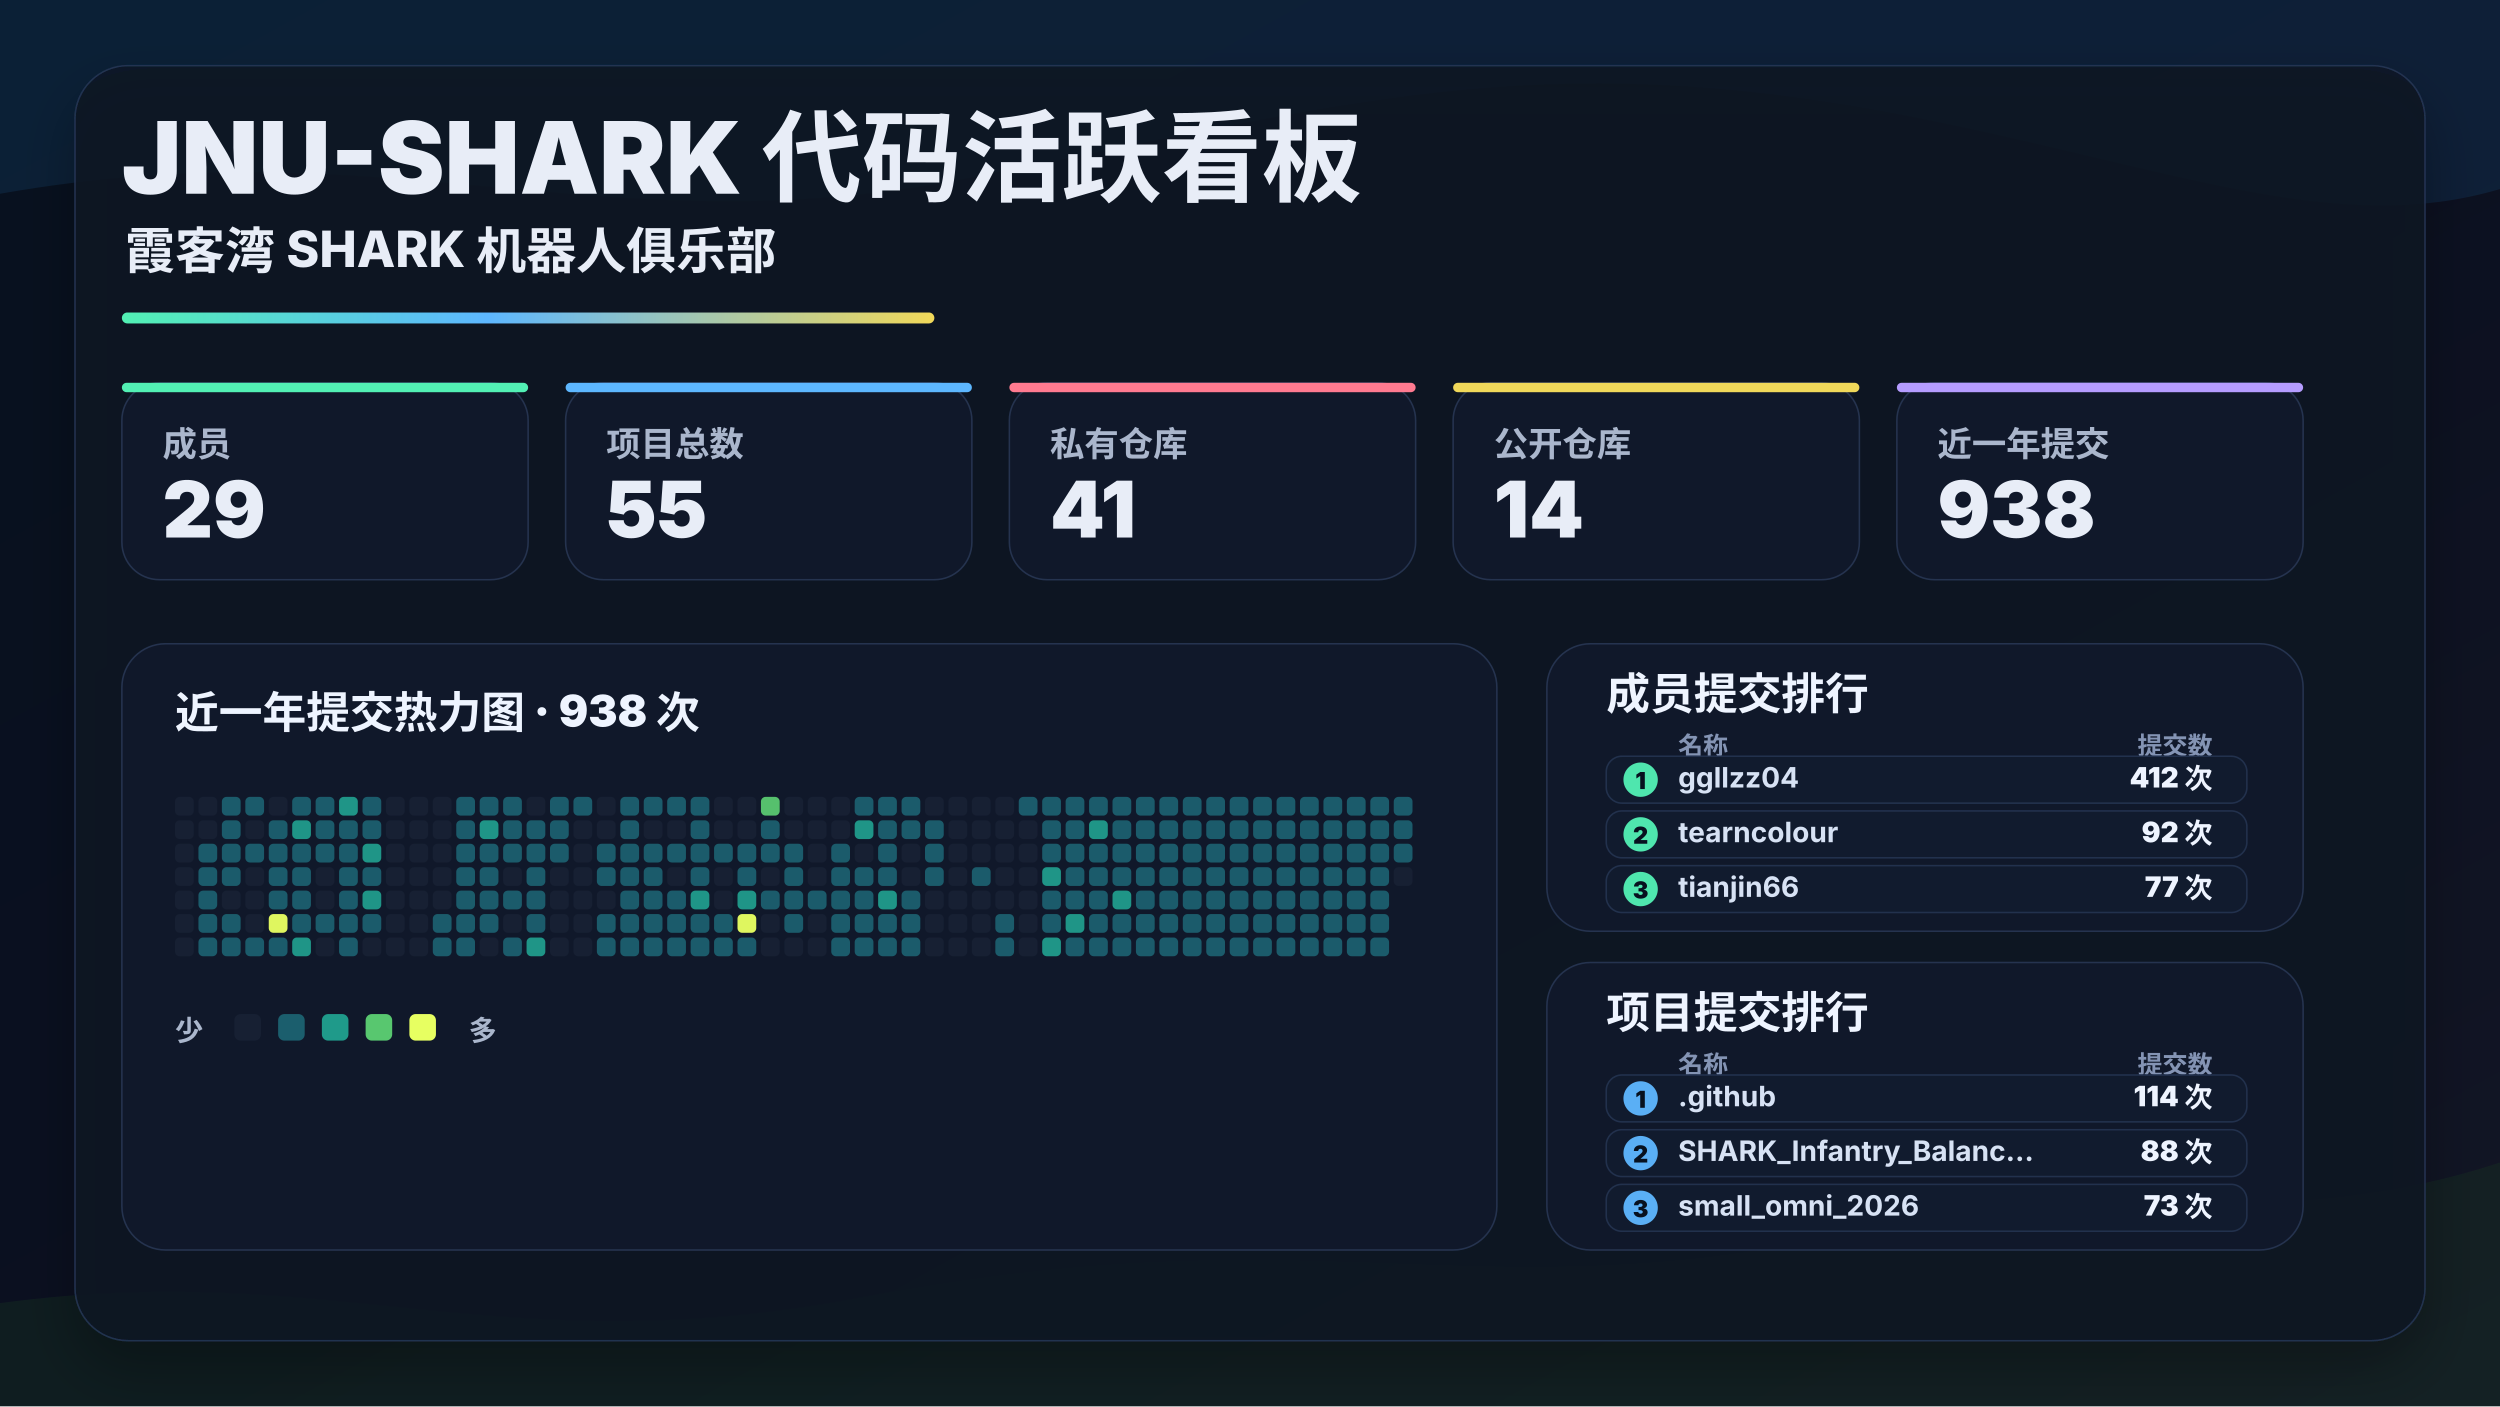
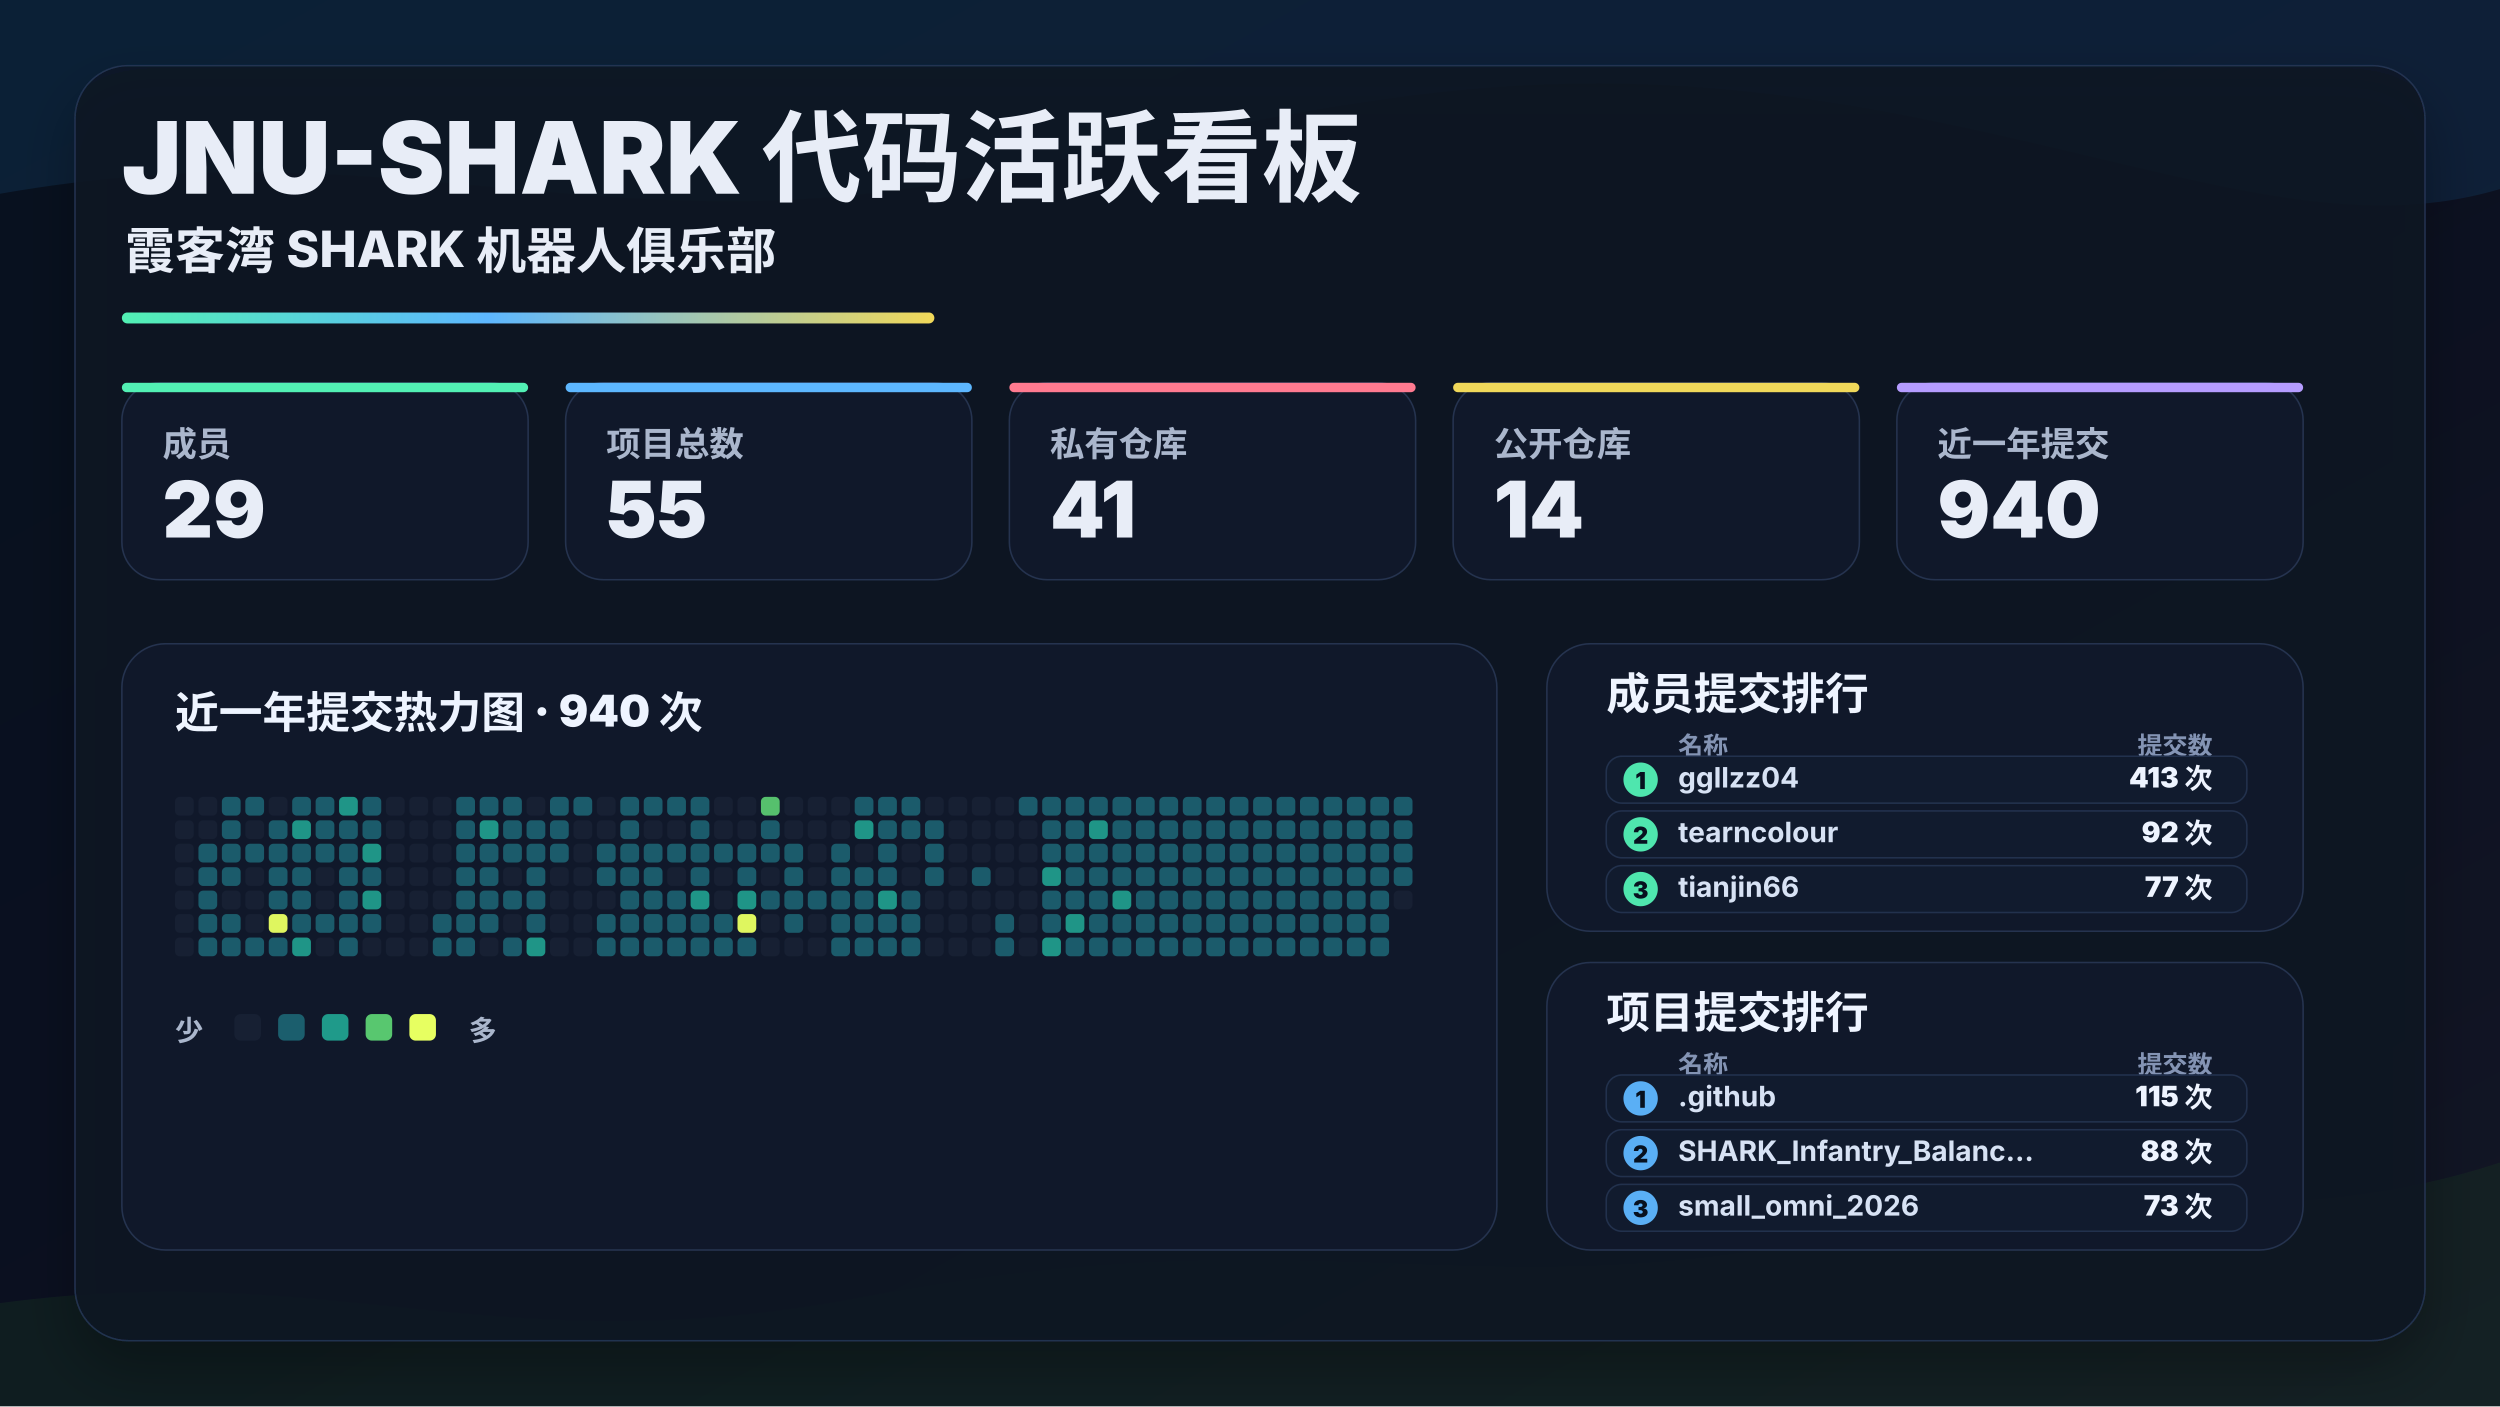
<svg xmlns="http://www.w3.org/2000/svg" width="1600" height="900" viewBox="0 0 1600 900" role="img" aria-labelledby="title desc">
  <defs>
    <linearGradient id="bg" x1="0" y1="0" x2="1" y2="1">
      <stop offset="0" stop-color="#07111f" />
      <stop offset="0.52" stop-color="#0b1020" />
      <stop offset="1" stop-color="#131625" />
    </linearGradient>
    <linearGradient id="hero" x1="0" y1="0" x2="1" y2="0">
      <stop offset="0" stop-color="#52f0b4" />
      <stop offset="0.45" stop-color="#5db7ff" />
      <stop offset="1" stop-color="#f0d85a" />
    </linearGradient>
    <filter id="softShadow" x="-10%" y="-10%" width="120%" height="120%">
      <feDropShadow dx="0" dy="18" stdDeviation="18" flood-color="#000000" flood-opacity="0.32" />
    </filter>
  </defs>
  <style>
    text { font-family: Inter, ui-sans-serif, system-ui, -apple-system, BlinkMacSystemFont, "Segoe UI", "PingFang SC", "Microsoft YaHei", sans-serif; fill: #e8edf7; }
    .title { font-size: 64px; font-weight: 900; letter-spacing: 0; }
    .subtitle { font-size: 32px; font-weight: 780; fill: #e8edf7; }
    .label { font-size: 22px; fill: #aab6cc; font-weight: 760; }
    .stat { font-size: 50px; font-weight: 900; }
    .section-title { font-size: 28px; font-weight: 860; fill: #eef4ff; }
    .table-head { font-size: 16px; fill: #8494b4; font-weight: 720; }
    .row-name { font-size: 18px; fill: #d7e2f4; font-weight: 720; }
    .row-value { font-size: 18px; fill: #eef4ff; font-weight: 860; }
    .rank { font-size: 15px; fill: #07111f; font-weight: 900; }
    .tiny { font-size: 18px; fill: #aab6cc; font-weight: 620; }
  </style>
  <rect width="1600" height="900" fill="url(#bg)" />
  <path d="M0 124 C250 80 385 160 620 114 C860 67 982 28 1220 74 C1392 108 1495 152 1600 121 L1600 0 L0 0 Z" fill="#12385c" opacity="0.38" />
  <path d="M0 834 C216 805 318 875 553 830 C835 776 935 837 1160 794 C1350 758 1464 789 1600 744 L1600 900 L0 900 Z" fill="#173622" opacity="0.36" />
  <g filter="url(#softShadow)">
    <rect x="48" y="42" width="1504" height="816" rx="34" fill="#0b1324" opacity="0.88" stroke="#263654" />
  </g>
  <text x="78" y="124" class="title">JNU-SHARK 代码活跃看板</text>
  <text x="80" y="172" class="subtitle">霞客湾 SHARK 机器人俱乐部</text>
  <rect x="78" y="200" width="520" height="7" rx="3.5" fill="url(#hero)" />
  <g>
    <rect x="78" y="245" width="260" height="126" rx="24" fill="#10182a" stroke="#25334f" />
    <rect x="78" y="245" width="260" height="6" rx="3" fill="#52f0b4" />
    <text x="104" y="292" class="label">成员</text>
    <text x="104" y="344" class="stat">29</text>
  </g>
  <g>
    <rect x="362" y="245" width="260" height="126" rx="24" fill="#10182a" stroke="#25334f" />
    <rect x="362" y="245" width="260" height="6" rx="3" fill="#5db7ff" />
    <text x="388" y="292" class="label">项目总数</text>
    <text x="388" y="344" class="stat">55</text>
  </g>
  <g>
    <rect x="646" y="245" width="260" height="126" rx="24" fill="#10182a" stroke="#25334f" />
    <rect x="646" y="245" width="260" height="6" rx="3" fill="#ff7a90" />
    <text x="672" y="292" class="label">私有仓库</text>
    <text x="672" y="344" class="stat">41</text>
  </g>
  <g>
    <rect x="930" y="245" width="260" height="126" rx="24" fill="#10182a" stroke="#25334f" />
    <rect x="930" y="245" width="260" height="6" rx="3" fill="#f0d85a" />
    <text x="956" y="292" class="label">公开仓库</text>
    <text x="956" y="344" class="stat">14</text>
  </g>
  <g>
    <rect x="1214" y="245" width="260" height="126" rx="24" fill="#10182a" stroke="#25334f" />
    <rect x="1214" y="245" width="260" height="6" rx="3" fill="#b59cff" />
    <text x="1240" y="292" class="label">近一年提交</text>
-     <text x="1240" y="344" class="stat">938</text>
+     <text x="1240" y="344" class="stat">940</text>
  </g>
  <rect x="78" y="412" width="880" height="388" rx="28" fill="#10182a" stroke="#25334f" />
-   <text x="112" y="466" class="section-title">近一年提交热力图 · 938 次</text>
+   <text x="112" y="466" class="section-title">近一年提交热力图 · 940 次</text>
  <rect x="112" y="510" width="12" height="12" rx="3" fill="#172033" opacity="0.96" />
  <rect x="112" y="525" width="12" height="12" rx="3" fill="#172033" opacity="0.96" />
  <rect x="112" y="540" width="12" height="12" rx="3" fill="#172033" opacity="0.96" />
  <rect x="112" y="555" width="12" height="12" rx="3" fill="#172033" opacity="0.96" />
  <rect x="112" y="570" width="12" height="12" rx="3" fill="#172033" opacity="0.96" />
  <rect x="112" y="585" width="12" height="12" rx="3" fill="#172033" opacity="0.96" />
  <rect x="112" y="600" width="12" height="12" rx="3" fill="#172033" opacity="0.96" />
  <rect x="127" y="510" width="12" height="12" rx="3" fill="#172033" opacity="0.96" />
  <rect x="127" y="525" width="12" height="12" rx="3" fill="#172033" opacity="0.96" />
  <rect x="127" y="540" width="12" height="12" rx="3" fill="#1b5e6d" opacity="0.96" />
  <rect x="127" y="555" width="12" height="12" rx="3" fill="#1b5e6d" opacity="0.96" />
  <rect x="127" y="570" width="12" height="12" rx="3" fill="#1b5e6d" opacity="0.96" />
  <rect x="127" y="585" width="12" height="12" rx="3" fill="#1b5e6d" opacity="0.96" />
  <rect x="127" y="600" width="12" height="12" rx="3" fill="#1b5e6d" opacity="0.96" />
  <rect x="142" y="510" width="12" height="12" rx="3" fill="#1b5e6d" opacity="0.96" />
  <rect x="142" y="525" width="12" height="12" rx="3" fill="#1b5e6d" opacity="0.96" />
  <rect x="142" y="540" width="12" height="12" rx="3" fill="#1b5e6d" opacity="0.96" />
  <rect x="142" y="555" width="12" height="12" rx="3" fill="#1b5e6d" opacity="0.96" />
  <rect x="142" y="570" width="12" height="12" rx="3" fill="#172033" opacity="0.96" />
  <rect x="142" y="585" width="12" height="12" rx="3" fill="#1b5e6d" opacity="0.96" />
  <rect x="142" y="600" width="12" height="12" rx="3" fill="#1b5e6d" opacity="0.96" />
  <rect x="157" y="510" width="12" height="12" rx="3" fill="#1b5e6d" opacity="0.96" />
  <rect x="157" y="525" width="12" height="12" rx="3" fill="#172033" opacity="0.96" />
  <rect x="157" y="540" width="12" height="12" rx="3" fill="#1b5e6d" opacity="0.96" />
  <rect x="157" y="555" width="12" height="12" rx="3" fill="#172033" opacity="0.96" />
  <rect x="157" y="570" width="12" height="12" rx="3" fill="#172033" opacity="0.96" />
  <rect x="157" y="585" width="12" height="12" rx="3" fill="#172033" opacity="0.96" />
  <rect x="157" y="600" width="12" height="12" rx="3" fill="#1b5e6d" opacity="0.96" />
  <rect x="172" y="510" width="12" height="12" rx="3" fill="#172033" opacity="0.96" />
  <rect x="172" y="525" width="12" height="12" rx="3" fill="#1b5e6d" opacity="0.96" />
  <rect x="172" y="540" width="12" height="12" rx="3" fill="#1b5e6d" opacity="0.96" />
  <rect x="172" y="555" width="12" height="12" rx="3" fill="#1b5e6d" opacity="0.96" />
  <rect x="172" y="570" width="12" height="12" rx="3" fill="#1b5e6d" opacity="0.96" />
  <rect x="172" y="585" width="12" height="12" rx="3" fill="#e7ff61" opacity="0.96" />
  <rect x="172" y="600" width="12" height="12" rx="3" fill="#1b5e6d" opacity="0.96" />
  <rect x="187" y="510" width="12" height="12" rx="3" fill="#1b5e6d" opacity="0.96" />
  <rect x="187" y="525" width="12" height="12" rx="3" fill="#1f9a8a" opacity="0.96" />
  <rect x="187" y="540" width="12" height="12" rx="3" fill="#1b5e6d" opacity="0.96" />
  <rect x="187" y="555" width="12" height="12" rx="3" fill="#1b5e6d" opacity="0.96" />
  <rect x="187" y="570" width="12" height="12" rx="3" fill="#1b5e6d" opacity="0.96" />
  <rect x="187" y="585" width="12" height="12" rx="3" fill="#1b5e6d" opacity="0.96" />
  <rect x="187" y="600" width="12" height="12" rx="3" fill="#1f9a8a" opacity="0.96" />
  <rect x="202" y="510" width="12" height="12" rx="3" fill="#1b5e6d" opacity="0.96" />
  <rect x="202" y="525" width="12" height="12" rx="3" fill="#1b5e6d" opacity="0.96" />
  <rect x="202" y="540" width="12" height="12" rx="3" fill="#1b5e6d" opacity="0.96" />
  <rect x="202" y="555" width="12" height="12" rx="3" fill="#172033" opacity="0.96" />
  <rect x="202" y="570" width="12" height="12" rx="3" fill="#172033" opacity="0.96" />
  <rect x="202" y="585" width="12" height="12" rx="3" fill="#1b5e6d" opacity="0.96" />
  <rect x="202" y="600" width="12" height="12" rx="3" fill="#172033" opacity="0.96" />
  <rect x="217" y="510" width="12" height="12" rx="3" fill="#1f9a8a" opacity="0.96" />
  <rect x="217" y="525" width="12" height="12" rx="3" fill="#1b5e6d" opacity="0.96" />
  <rect x="217" y="540" width="12" height="12" rx="3" fill="#1b5e6d" opacity="0.96" />
  <rect x="217" y="555" width="12" height="12" rx="3" fill="#1b5e6d" opacity="0.96" />
  <rect x="217" y="570" width="12" height="12" rx="3" fill="#1b5e6d" opacity="0.96" />
  <rect x="217" y="585" width="12" height="12" rx="3" fill="#1b5e6d" opacity="0.96" />
  <rect x="217" y="600" width="12" height="12" rx="3" fill="#1b5e6d" opacity="0.96" />
  <rect x="232" y="510" width="12" height="12" rx="3" fill="#1b5e6d" opacity="0.96" />
  <rect x="232" y="525" width="12" height="12" rx="3" fill="#1b5e6d" opacity="0.96" />
  <rect x="232" y="540" width="12" height="12" rx="3" fill="#1f9a8a" opacity="0.96" />
  <rect x="232" y="555" width="12" height="12" rx="3" fill="#1b5e6d" opacity="0.96" />
  <rect x="232" y="570" width="12" height="12" rx="3" fill="#1f9a8a" opacity="0.96" />
  <rect x="232" y="585" width="12" height="12" rx="3" fill="#1b5e6d" opacity="0.96" />
  <rect x="232" y="600" width="12" height="12" rx="3" fill="#172033" opacity="0.96" />
  <rect x="247" y="510" width="12" height="12" rx="3" fill="#172033" opacity="0.96" />
  <rect x="247" y="525" width="12" height="12" rx="3" fill="#172033" opacity="0.96" />
  <rect x="247" y="540" width="12" height="12" rx="3" fill="#172033" opacity="0.96" />
  <rect x="247" y="555" width="12" height="12" rx="3" fill="#172033" opacity="0.96" />
  <rect x="247" y="570" width="12" height="12" rx="3" fill="#172033" opacity="0.96" />
  <rect x="247" y="585" width="12" height="12" rx="3" fill="#172033" opacity="0.96" />
  <rect x="247" y="600" width="12" height="12" rx="3" fill="#172033" opacity="0.96" />
  <rect x="262" y="510" width="12" height="12" rx="3" fill="#172033" opacity="0.96" />
  <rect x="262" y="525" width="12" height="12" rx="3" fill="#172033" opacity="0.96" />
  <rect x="262" y="540" width="12" height="12" rx="3" fill="#172033" opacity="0.96" />
  <rect x="262" y="555" width="12" height="12" rx="3" fill="#172033" opacity="0.96" />
  <rect x="262" y="570" width="12" height="12" rx="3" fill="#172033" opacity="0.96" />
  <rect x="262" y="585" width="12" height="12" rx="3" fill="#172033" opacity="0.96" />
  <rect x="262" y="600" width="12" height="12" rx="3" fill="#172033" opacity="0.96" />
  <rect x="277" y="510" width="12" height="12" rx="3" fill="#172033" opacity="0.96" />
  <rect x="277" y="525" width="12" height="12" rx="3" fill="#172033" opacity="0.96" />
  <rect x="277" y="540" width="12" height="12" rx="3" fill="#172033" opacity="0.96" />
  <rect x="277" y="555" width="12" height="12" rx="3" fill="#172033" opacity="0.96" />
  <rect x="277" y="570" width="12" height="12" rx="3" fill="#172033" opacity="0.96" />
  <rect x="277" y="585" width="12" height="12" rx="3" fill="#1b5e6d" opacity="0.96" />
  <rect x="277" y="600" width="12" height="12" rx="3" fill="#1b5e6d" opacity="0.96" />
  <rect x="292" y="510" width="12" height="12" rx="3" fill="#1b5e6d" opacity="0.96" />
  <rect x="292" y="525" width="12" height="12" rx="3" fill="#1b5e6d" opacity="0.96" />
  <rect x="292" y="540" width="12" height="12" rx="3" fill="#1b5e6d" opacity="0.96" />
  <rect x="292" y="555" width="12" height="12" rx="3" fill="#1b5e6d" opacity="0.96" />
  <rect x="292" y="570" width="12" height="12" rx="3" fill="#1b5e6d" opacity="0.96" />
  <rect x="292" y="585" width="12" height="12" rx="3" fill="#1b5e6d" opacity="0.96" />
  <rect x="292" y="600" width="12" height="12" rx="3" fill="#1b5e6d" opacity="0.96" />
  <rect x="307" y="510" width="12" height="12" rx="3" fill="#1b5e6d" opacity="0.96" />
  <rect x="307" y="525" width="12" height="12" rx="3" fill="#1f9a8a" opacity="0.96" />
  <rect x="307" y="540" width="12" height="12" rx="3" fill="#1b5e6d" opacity="0.96" />
  <rect x="307" y="555" width="12" height="12" rx="3" fill="#1b5e6d" opacity="0.96" />
  <rect x="307" y="570" width="12" height="12" rx="3" fill="#1b5e6d" opacity="0.96" />
  <rect x="307" y="585" width="12" height="12" rx="3" fill="#1b5e6d" opacity="0.96" />
  <rect x="307" y="600" width="12" height="12" rx="3" fill="#172033" opacity="0.96" />
  <rect x="322" y="510" width="12" height="12" rx="3" fill="#1b5e6d" opacity="0.96" />
  <rect x="322" y="525" width="12" height="12" rx="3" fill="#1b5e6d" opacity="0.96" />
  <rect x="322" y="540" width="12" height="12" rx="3" fill="#1b5e6d" opacity="0.96" />
  <rect x="322" y="555" width="12" height="12" rx="3" fill="#172033" opacity="0.96" />
  <rect x="322" y="570" width="12" height="12" rx="3" fill="#1b5e6d" opacity="0.96" />
  <rect x="322" y="585" width="12" height="12" rx="3" fill="#172033" opacity="0.96" />
  <rect x="322" y="600" width="12" height="12" rx="3" fill="#1b5e6d" opacity="0.96" />
  <rect x="337" y="510" width="12" height="12" rx="3" fill="#172033" opacity="0.96" />
  <rect x="337" y="525" width="12" height="12" rx="3" fill="#1b5e6d" opacity="0.96" />
  <rect x="337" y="540" width="12" height="12" rx="3" fill="#1b5e6d" opacity="0.96" />
  <rect x="337" y="555" width="12" height="12" rx="3" fill="#1b5e6d" opacity="0.96" />
  <rect x="337" y="570" width="12" height="12" rx="3" fill="#1b5e6d" opacity="0.96" />
  <rect x="337" y="585" width="12" height="12" rx="3" fill="#1b5e6d" opacity="0.96" />
  <rect x="337" y="600" width="12" height="12" rx="3" fill="#1f9a8a" opacity="0.96" />
  <rect x="352" y="510" width="12" height="12" rx="3" fill="#1b5e6d" opacity="0.96" />
  <rect x="352" y="525" width="12" height="12" rx="3" fill="#1b5e6d" opacity="0.96" />
  <rect x="352" y="540" width="12" height="12" rx="3" fill="#1b5e6d" opacity="0.96" />
  <rect x="352" y="555" width="12" height="12" rx="3" fill="#172033" opacity="0.96" />
  <rect x="352" y="570" width="12" height="12" rx="3" fill="#172033" opacity="0.96" />
  <rect x="352" y="585" width="12" height="12" rx="3" fill="#172033" opacity="0.96" />
  <rect x="352" y="600" width="12" height="12" rx="3" fill="#172033" opacity="0.96" />
  <rect x="367" y="510" width="12" height="12" rx="3" fill="#1b5e6d" opacity="0.96" />
  <rect x="367" y="525" width="12" height="12" rx="3" fill="#172033" opacity="0.96" />
  <rect x="367" y="540" width="12" height="12" rx="3" fill="#172033" opacity="0.96" />
  <rect x="367" y="555" width="12" height="12" rx="3" fill="#172033" opacity="0.96" />
  <rect x="367" y="570" width="12" height="12" rx="3" fill="#172033" opacity="0.96" />
  <rect x="367" y="585" width="12" height="12" rx="3" fill="#172033" opacity="0.96" />
  <rect x="367" y="600" width="12" height="12" rx="3" fill="#172033" opacity="0.96" />
  <rect x="382" y="510" width="12" height="12" rx="3" fill="#172033" opacity="0.96" />
  <rect x="382" y="525" width="12" height="12" rx="3" fill="#172033" opacity="0.96" />
  <rect x="382" y="540" width="12" height="12" rx="3" fill="#1b5e6d" opacity="0.96" />
  <rect x="382" y="555" width="12" height="12" rx="3" fill="#1b5e6d" opacity="0.96" />
  <rect x="382" y="570" width="12" height="12" rx="3" fill="#172033" opacity="0.96" />
  <rect x="382" y="585" width="12" height="12" rx="3" fill="#1b5e6d" opacity="0.96" />
  <rect x="382" y="600" width="12" height="12" rx="3" fill="#1b5e6d" opacity="0.96" />
  <rect x="397" y="510" width="12" height="12" rx="3" fill="#1b5e6d" opacity="0.96" />
  <rect x="397" y="525" width="12" height="12" rx="3" fill="#1b5e6d" opacity="0.96" />
  <rect x="397" y="540" width="12" height="12" rx="3" fill="#1b5e6d" opacity="0.96" />
  <rect x="397" y="555" width="12" height="12" rx="3" fill="#1b5e6d" opacity="0.96" />
  <rect x="397" y="570" width="12" height="12" rx="3" fill="#1b5e6d" opacity="0.96" />
  <rect x="397" y="585" width="12" height="12" rx="3" fill="#1b5e6d" opacity="0.96" />
  <rect x="397" y="600" width="12" height="12" rx="3" fill="#1b5e6d" opacity="0.96" />
  <rect x="412" y="510" width="12" height="12" rx="3" fill="#1b5e6d" opacity="0.96" />
  <rect x="412" y="525" width="12" height="12" rx="3" fill="#172033" opacity="0.96" />
  <rect x="412" y="540" width="12" height="12" rx="3" fill="#1b5e6d" opacity="0.96" />
  <rect x="412" y="555" width="12" height="12" rx="3" fill="#1b5e6d" opacity="0.96" />
  <rect x="412" y="570" width="12" height="12" rx="3" fill="#1b5e6d" opacity="0.96" />
  <rect x="412" y="585" width="12" height="12" rx="3" fill="#1b5e6d" opacity="0.96" />
  <rect x="412" y="600" width="12" height="12" rx="3" fill="#1b5e6d" opacity="0.96" />
  <rect x="427" y="510" width="12" height="12" rx="3" fill="#1b5e6d" opacity="0.96" />
  <rect x="427" y="525" width="12" height="12" rx="3" fill="#172033" opacity="0.96" />
  <rect x="427" y="540" width="12" height="12" rx="3" fill="#1b5e6d" opacity="0.96" />
  <rect x="427" y="555" width="12" height="12" rx="3" fill="#172033" opacity="0.96" />
  <rect x="427" y="570" width="12" height="12" rx="3" fill="#1b5e6d" opacity="0.96" />
  <rect x="427" y="585" width="12" height="12" rx="3" fill="#1b5e6d" opacity="0.96" />
  <rect x="427" y="600" width="12" height="12" rx="3" fill="#1b5e6d" opacity="0.96" />
  <rect x="442" y="510" width="12" height="12" rx="3" fill="#1b5e6d" opacity="0.96" />
  <rect x="442" y="525" width="12" height="12" rx="3" fill="#1b5e6d" opacity="0.96" />
  <rect x="442" y="540" width="12" height="12" rx="3" fill="#1b5e6d" opacity="0.96" />
  <rect x="442" y="555" width="12" height="12" rx="3" fill="#1b5e6d" opacity="0.96" />
  <rect x="442" y="570" width="12" height="12" rx="3" fill="#1f9a8a" opacity="0.96" />
  <rect x="442" y="585" width="12" height="12" rx="3" fill="#1b5e6d" opacity="0.96" />
  <rect x="442" y="600" width="12" height="12" rx="3" fill="#1b5e6d" opacity="0.96" />
  <rect x="457" y="510" width="12" height="12" rx="3" fill="#172033" opacity="0.96" />
  <rect x="457" y="525" width="12" height="12" rx="3" fill="#172033" opacity="0.96" />
  <rect x="457" y="540" width="12" height="12" rx="3" fill="#1b5e6d" opacity="0.96" />
  <rect x="457" y="555" width="12" height="12" rx="3" fill="#172033" opacity="0.96" />
  <rect x="457" y="570" width="12" height="12" rx="3" fill="#172033" opacity="0.96" />
  <rect x="457" y="585" width="12" height="12" rx="3" fill="#1b5e6d" opacity="0.96" />
  <rect x="457" y="600" width="12" height="12" rx="3" fill="#1b5e6d" opacity="0.96" />
  <rect x="472" y="510" width="12" height="12" rx="3" fill="#172033" opacity="0.96" />
  <rect x="472" y="525" width="12" height="12" rx="3" fill="#172033" opacity="0.96" />
  <rect x="472" y="540" width="12" height="12" rx="3" fill="#1b5e6d" opacity="0.96" />
  <rect x="472" y="555" width="12" height="12" rx="3" fill="#1b5e6d" opacity="0.96" />
  <rect x="472" y="570" width="12" height="12" rx="3" fill="#1f9a8a" opacity="0.96" />
  <rect x="472" y="585" width="12" height="12" rx="3" fill="#e7ff61" opacity="0.96" />
  <rect x="472" y="600" width="12" height="12" rx="3" fill="#1b5e6d" opacity="0.96" />
  <rect x="487" y="510" width="12" height="12" rx="3" fill="#58c76f" opacity="0.96" />
  <rect x="487" y="525" width="12" height="12" rx="3" fill="#1b5e6d" opacity="0.96" />
  <rect x="487" y="540" width="12" height="12" rx="3" fill="#1b5e6d" opacity="0.96" />
  <rect x="487" y="555" width="12" height="12" rx="3" fill="#172033" opacity="0.96" />
  <rect x="487" y="570" width="12" height="12" rx="3" fill="#1b5e6d" opacity="0.96" />
  <rect x="487" y="585" width="12" height="12" rx="3" fill="#172033" opacity="0.96" />
  <rect x="487" y="600" width="12" height="12" rx="3" fill="#172033" opacity="0.96" />
  <rect x="502" y="510" width="12" height="12" rx="3" fill="#172033" opacity="0.96" />
  <rect x="502" y="525" width="12" height="12" rx="3" fill="#172033" opacity="0.96" />
  <rect x="502" y="540" width="12" height="12" rx="3" fill="#1b5e6d" opacity="0.96" />
  <rect x="502" y="555" width="12" height="12" rx="3" fill="#1b5e6d" opacity="0.96" />
  <rect x="502" y="570" width="12" height="12" rx="3" fill="#1b5e6d" opacity="0.96" />
  <rect x="502" y="585" width="12" height="12" rx="3" fill="#1b5e6d" opacity="0.96" />
  <rect x="502" y="600" width="12" height="12" rx="3" fill="#172033" opacity="0.96" />
  <rect x="517" y="510" width="12" height="12" rx="3" fill="#172033" opacity="0.96" />
  <rect x="517" y="525" width="12" height="12" rx="3" fill="#172033" opacity="0.96" />
  <rect x="517" y="540" width="12" height="12" rx="3" fill="#172033" opacity="0.96" />
  <rect x="517" y="555" width="12" height="12" rx="3" fill="#172033" opacity="0.96" />
  <rect x="517" y="570" width="12" height="12" rx="3" fill="#1b5e6d" opacity="0.96" />
  <rect x="517" y="585" width="12" height="12" rx="3" fill="#172033" opacity="0.96" />
  <rect x="517" y="600" width="12" height="12" rx="3" fill="#172033" opacity="0.96" />
  <rect x="532" y="510" width="12" height="12" rx="3" fill="#172033" opacity="0.96" />
  <rect x="532" y="525" width="12" height="12" rx="3" fill="#172033" opacity="0.96" />
  <rect x="532" y="540" width="12" height="12" rx="3" fill="#1b5e6d" opacity="0.96" />
  <rect x="532" y="555" width="12" height="12" rx="3" fill="#1b5e6d" opacity="0.96" />
  <rect x="532" y="570" width="12" height="12" rx="3" fill="#1b5e6d" opacity="0.96" />
  <rect x="532" y="585" width="12" height="12" rx="3" fill="#1b5e6d" opacity="0.96" />
  <rect x="532" y="600" width="12" height="12" rx="3" fill="#1b5e6d" opacity="0.96" />
  <rect x="547" y="510" width="12" height="12" rx="3" fill="#1b5e6d" opacity="0.96" />
  <rect x="547" y="525" width="12" height="12" rx="3" fill="#1f9a8a" opacity="0.96" />
  <rect x="547" y="540" width="12" height="12" rx="3" fill="#172033" opacity="0.96" />
  <rect x="547" y="555" width="12" height="12" rx="3" fill="#1b5e6d" opacity="0.96" />
  <rect x="547" y="570" width="12" height="12" rx="3" fill="#1b5e6d" opacity="0.96" />
  <rect x="547" y="585" width="12" height="12" rx="3" fill="#1b5e6d" opacity="0.96" />
  <rect x="547" y="600" width="12" height="12" rx="3" fill="#1b5e6d" opacity="0.96" />
  <rect x="562" y="510" width="12" height="12" rx="3" fill="#1b5e6d" opacity="0.96" />
  <rect x="562" y="525" width="12" height="12" rx="3" fill="#1b5e6d" opacity="0.96" />
  <rect x="562" y="540" width="12" height="12" rx="3" fill="#1b5e6d" opacity="0.96" />
  <rect x="562" y="555" width="12" height="12" rx="3" fill="#1b5e6d" opacity="0.96" />
  <rect x="562" y="570" width="12" height="12" rx="3" fill="#1f9a8a" opacity="0.96" />
  <rect x="562" y="585" width="12" height="12" rx="3" fill="#1b5e6d" opacity="0.96" />
  <rect x="562" y="600" width="12" height="12" rx="3" fill="#1b5e6d" opacity="0.96" />
  <rect x="577" y="510" width="12" height="12" rx="3" fill="#1b5e6d" opacity="0.96" />
  <rect x="577" y="525" width="12" height="12" rx="3" fill="#1b5e6d" opacity="0.96" />
  <rect x="577" y="540" width="12" height="12" rx="3" fill="#172033" opacity="0.96" />
  <rect x="577" y="555" width="12" height="12" rx="3" fill="#172033" opacity="0.96" />
  <rect x="577" y="570" width="12" height="12" rx="3" fill="#1b5e6d" opacity="0.96" />
  <rect x="577" y="585" width="12" height="12" rx="3" fill="#1b5e6d" opacity="0.96" />
  <rect x="577" y="600" width="12" height="12" rx="3" fill="#1b5e6d" opacity="0.96" />
  <rect x="592" y="510" width="12" height="12" rx="3" fill="#172033" opacity="0.96" />
  <rect x="592" y="525" width="12" height="12" rx="3" fill="#1b5e6d" opacity="0.96" />
  <rect x="592" y="540" width="12" height="12" rx="3" fill="#1b5e6d" opacity="0.96" />
  <rect x="592" y="555" width="12" height="12" rx="3" fill="#1b5e6d" opacity="0.96" />
  <rect x="592" y="570" width="12" height="12" rx="3" fill="#172033" opacity="0.96" />
  <rect x="592" y="585" width="12" height="12" rx="3" fill="#172033" opacity="0.96" />
  <rect x="592" y="600" width="12" height="12" rx="3" fill="#172033" opacity="0.96" />
  <rect x="607" y="510" width="12" height="12" rx="3" fill="#172033" opacity="0.96" />
  <rect x="607" y="525" width="12" height="12" rx="3" fill="#172033" opacity="0.96" />
  <rect x="607" y="540" width="12" height="12" rx="3" fill="#172033" opacity="0.96" />
  <rect x="607" y="555" width="12" height="12" rx="3" fill="#172033" opacity="0.96" />
  <rect x="607" y="570" width="12" height="12" rx="3" fill="#172033" opacity="0.96" />
  <rect x="607" y="585" width="12" height="12" rx="3" fill="#172033" opacity="0.96" />
  <rect x="607" y="600" width="12" height="12" rx="3" fill="#172033" opacity="0.96" />
  <rect x="622" y="510" width="12" height="12" rx="3" fill="#172033" opacity="0.96" />
  <rect x="622" y="525" width="12" height="12" rx="3" fill="#172033" opacity="0.96" />
  <rect x="622" y="540" width="12" height="12" rx="3" fill="#172033" opacity="0.96" />
  <rect x="622" y="555" width="12" height="12" rx="3" fill="#1b5e6d" opacity="0.96" />
  <rect x="622" y="570" width="12" height="12" rx="3" fill="#172033" opacity="0.96" />
  <rect x="622" y="585" width="12" height="12" rx="3" fill="#172033" opacity="0.96" />
  <rect x="622" y="600" width="12" height="12" rx="3" fill="#172033" opacity="0.96" />
  <rect x="637" y="510" width="12" height="12" rx="3" fill="#172033" opacity="0.96" />
  <rect x="637" y="525" width="12" height="12" rx="3" fill="#172033" opacity="0.96" />
  <rect x="637" y="540" width="12" height="12" rx="3" fill="#172033" opacity="0.96" />
  <rect x="637" y="555" width="12" height="12" rx="3" fill="#172033" opacity="0.96" />
  <rect x="637" y="570" width="12" height="12" rx="3" fill="#172033" opacity="0.96" />
  <rect x="637" y="585" width="12" height="12" rx="3" fill="#1b5e6d" opacity="0.96" />
  <rect x="637" y="600" width="12" height="12" rx="3" fill="#1b5e6d" opacity="0.96" />
  <rect x="652" y="510" width="12" height="12" rx="3" fill="#1b5e6d" opacity="0.96" />
  <rect x="652" y="525" width="12" height="12" rx="3" fill="#172033" opacity="0.96" />
  <rect x="652" y="540" width="12" height="12" rx="3" fill="#172033" opacity="0.96" />
  <rect x="652" y="555" width="12" height="12" rx="3" fill="#172033" opacity="0.96" />
  <rect x="652" y="570" width="12" height="12" rx="3" fill="#172033" opacity="0.96" />
  <rect x="652" y="585" width="12" height="12" rx="3" fill="#172033" opacity="0.96" />
  <rect x="652" y="600" width="12" height="12" rx="3" fill="#172033" opacity="0.96" />
  <rect x="667" y="510" width="12" height="12" rx="3" fill="#1b5e6d" opacity="0.96" />
  <rect x="667" y="525" width="12" height="12" rx="3" fill="#1b5e6d" opacity="0.96" />
  <rect x="667" y="540" width="12" height="12" rx="3" fill="#1b5e6d" opacity="0.96" />
  <rect x="667" y="555" width="12" height="12" rx="3" fill="#1f9a8a" opacity="0.96" />
  <rect x="667" y="570" width="12" height="12" rx="3" fill="#1b5e6d" opacity="0.96" />
  <rect x="667" y="585" width="12" height="12" rx="3" fill="#1b5e6d" opacity="0.96" />
  <rect x="667" y="600" width="12" height="12" rx="3" fill="#1f9a8a" opacity="0.96" />
  <rect x="682" y="510" width="12" height="12" rx="3" fill="#1b5e6d" opacity="0.96" />
  <rect x="682" y="525" width="12" height="12" rx="3" fill="#1b5e6d" opacity="0.96" />
  <rect x="682" y="540" width="12" height="12" rx="3" fill="#1b5e6d" opacity="0.96" />
  <rect x="682" y="555" width="12" height="12" rx="3" fill="#1b5e6d" opacity="0.96" />
  <rect x="682" y="570" width="12" height="12" rx="3" fill="#1b5e6d" opacity="0.96" />
  <rect x="682" y="585" width="12" height="12" rx="3" fill="#1f9a8a" opacity="0.96" />
  <rect x="682" y="600" width="12" height="12" rx="3" fill="#1b5e6d" opacity="0.96" />
  <rect x="697" y="510" width="12" height="12" rx="3" fill="#1b5e6d" opacity="0.96" />
  <rect x="697" y="525" width="12" height="12" rx="3" fill="#1f9a8a" opacity="0.96" />
  <rect x="697" y="540" width="12" height="12" rx="3" fill="#1b5e6d" opacity="0.96" />
  <rect x="697" y="555" width="12" height="12" rx="3" fill="#1b5e6d" opacity="0.96" />
  <rect x="697" y="570" width="12" height="12" rx="3" fill="#1b5e6d" opacity="0.96" />
  <rect x="697" y="585" width="12" height="12" rx="3" fill="#1b5e6d" opacity="0.96" />
  <rect x="697" y="600" width="12" height="12" rx="3" fill="#1b5e6d" opacity="0.96" />
  <rect x="712" y="510" width="12" height="12" rx="3" fill="#1b5e6d" opacity="0.96" />
  <rect x="712" y="525" width="12" height="12" rx="3" fill="#1b5e6d" opacity="0.96" />
  <rect x="712" y="540" width="12" height="12" rx="3" fill="#1b5e6d" opacity="0.96" />
  <rect x="712" y="555" width="12" height="12" rx="3" fill="#1b5e6d" opacity="0.96" />
  <rect x="712" y="570" width="12" height="12" rx="3" fill="#1f9a8a" opacity="0.96" />
  <rect x="712" y="585" width="12" height="12" rx="3" fill="#1b5e6d" opacity="0.96" />
  <rect x="712" y="600" width="12" height="12" rx="3" fill="#1b5e6d" opacity="0.96" />
  <rect x="727" y="510" width="12" height="12" rx="3" fill="#1b5e6d" opacity="0.96" />
  <rect x="727" y="525" width="12" height="12" rx="3" fill="#1b5e6d" opacity="0.96" />
  <rect x="727" y="540" width="12" height="12" rx="3" fill="#1b5e6d" opacity="0.96" />
  <rect x="727" y="555" width="12" height="12" rx="3" fill="#1b5e6d" opacity="0.96" />
  <rect x="727" y="570" width="12" height="12" rx="3" fill="#1b5e6d" opacity="0.96" />
  <rect x="727" y="585" width="12" height="12" rx="3" fill="#1b5e6d" opacity="0.96" />
  <rect x="727" y="600" width="12" height="12" rx="3" fill="#1b5e6d" opacity="0.96" />
  <rect x="742" y="510" width="12" height="12" rx="3" fill="#1b5e6d" opacity="0.96" />
  <rect x="742" y="525" width="12" height="12" rx="3" fill="#1b5e6d" opacity="0.96" />
  <rect x="742" y="540" width="12" height="12" rx="3" fill="#1b5e6d" opacity="0.96" />
  <rect x="742" y="555" width="12" height="12" rx="3" fill="#1b5e6d" opacity="0.96" />
  <rect x="742" y="570" width="12" height="12" rx="3" fill="#1b5e6d" opacity="0.96" />
  <rect x="742" y="585" width="12" height="12" rx="3" fill="#1b5e6d" opacity="0.96" />
  <rect x="742" y="600" width="12" height="12" rx="3" fill="#1b5e6d" opacity="0.96" />
  <rect x="757" y="510" width="12" height="12" rx="3" fill="#1b5e6d" opacity="0.96" />
  <rect x="757" y="525" width="12" height="12" rx="3" fill="#1b5e6d" opacity="0.96" />
  <rect x="757" y="540" width="12" height="12" rx="3" fill="#1b5e6d" opacity="0.96" />
  <rect x="757" y="555" width="12" height="12" rx="3" fill="#1b5e6d" opacity="0.96" />
  <rect x="757" y="570" width="12" height="12" rx="3" fill="#1b5e6d" opacity="0.96" />
  <rect x="757" y="585" width="12" height="12" rx="3" fill="#1b5e6d" opacity="0.96" />
  <rect x="757" y="600" width="12" height="12" rx="3" fill="#1b5e6d" opacity="0.96" />
  <rect x="772" y="510" width="12" height="12" rx="3" fill="#1b5e6d" opacity="0.96" />
  <rect x="772" y="525" width="12" height="12" rx="3" fill="#1b5e6d" opacity="0.96" />
  <rect x="772" y="540" width="12" height="12" rx="3" fill="#1b5e6d" opacity="0.96" />
  <rect x="772" y="555" width="12" height="12" rx="3" fill="#1b5e6d" opacity="0.96" />
  <rect x="772" y="570" width="12" height="12" rx="3" fill="#1b5e6d" opacity="0.96" />
  <rect x="772" y="585" width="12" height="12" rx="3" fill="#1b5e6d" opacity="0.96" />
  <rect x="772" y="600" width="12" height="12" rx="3" fill="#1b5e6d" opacity="0.96" />
  <rect x="787" y="510" width="12" height="12" rx="3" fill="#1b5e6d" opacity="0.96" />
  <rect x="787" y="525" width="12" height="12" rx="3" fill="#1b5e6d" opacity="0.96" />
  <rect x="787" y="540" width="12" height="12" rx="3" fill="#1b5e6d" opacity="0.96" />
  <rect x="787" y="555" width="12" height="12" rx="3" fill="#1b5e6d" opacity="0.96" />
  <rect x="787" y="570" width="12" height="12" rx="3" fill="#1b5e6d" opacity="0.96" />
  <rect x="787" y="585" width="12" height="12" rx="3" fill="#1b5e6d" opacity="0.96" />
  <rect x="787" y="600" width="12" height="12" rx="3" fill="#1b5e6d" opacity="0.96" />
  <rect x="802" y="510" width="12" height="12" rx="3" fill="#1b5e6d" opacity="0.96" />
  <rect x="802" y="525" width="12" height="12" rx="3" fill="#1b5e6d" opacity="0.96" />
  <rect x="802" y="540" width="12" height="12" rx="3" fill="#1b5e6d" opacity="0.96" />
  <rect x="802" y="555" width="12" height="12" rx="3" fill="#1b5e6d" opacity="0.96" />
  <rect x="802" y="570" width="12" height="12" rx="3" fill="#1b5e6d" opacity="0.96" />
  <rect x="802" y="585" width="12" height="12" rx="3" fill="#1b5e6d" opacity="0.96" />
  <rect x="802" y="600" width="12" height="12" rx="3" fill="#1b5e6d" opacity="0.96" />
  <rect x="817" y="510" width="12" height="12" rx="3" fill="#1b5e6d" opacity="0.96" />
  <rect x="817" y="525" width="12" height="12" rx="3" fill="#1b5e6d" opacity="0.96" />
  <rect x="817" y="540" width="12" height="12" rx="3" fill="#1b5e6d" opacity="0.96" />
  <rect x="817" y="555" width="12" height="12" rx="3" fill="#1b5e6d" opacity="0.96" />
  <rect x="817" y="570" width="12" height="12" rx="3" fill="#1b5e6d" opacity="0.96" />
  <rect x="817" y="585" width="12" height="12" rx="3" fill="#1b5e6d" opacity="0.96" />
  <rect x="817" y="600" width="12" height="12" rx="3" fill="#1b5e6d" opacity="0.96" />
  <rect x="832" y="510" width="12" height="12" rx="3" fill="#1b5e6d" opacity="0.96" />
  <rect x="832" y="525" width="12" height="12" rx="3" fill="#1b5e6d" opacity="0.96" />
  <rect x="832" y="540" width="12" height="12" rx="3" fill="#1b5e6d" opacity="0.96" />
  <rect x="832" y="555" width="12" height="12" rx="3" fill="#1b5e6d" opacity="0.96" />
  <rect x="832" y="570" width="12" height="12" rx="3" fill="#1b5e6d" opacity="0.96" />
  <rect x="832" y="585" width="12" height="12" rx="3" fill="#1b5e6d" opacity="0.96" />
  <rect x="832" y="600" width="12" height="12" rx="3" fill="#1b5e6d" opacity="0.96" />
  <rect x="847" y="510" width="12" height="12" rx="3" fill="#1b5e6d" opacity="0.96" />
  <rect x="847" y="525" width="12" height="12" rx="3" fill="#1b5e6d" opacity="0.96" />
  <rect x="847" y="540" width="12" height="12" rx="3" fill="#1b5e6d" opacity="0.96" />
  <rect x="847" y="555" width="12" height="12" rx="3" fill="#1b5e6d" opacity="0.96" />
  <rect x="847" y="570" width="12" height="12" rx="3" fill="#1b5e6d" opacity="0.96" />
  <rect x="847" y="585" width="12" height="12" rx="3" fill="#1b5e6d" opacity="0.96" />
  <rect x="847" y="600" width="12" height="12" rx="3" fill="#1b5e6d" opacity="0.96" />
  <rect x="862" y="510" width="12" height="12" rx="3" fill="#1b5e6d" opacity="0.96" />
  <rect x="862" y="525" width="12" height="12" rx="3" fill="#1b5e6d" opacity="0.96" />
  <rect x="862" y="540" width="12" height="12" rx="3" fill="#1b5e6d" opacity="0.96" />
  <rect x="862" y="555" width="12" height="12" rx="3" fill="#1b5e6d" opacity="0.96" />
  <rect x="862" y="570" width="12" height="12" rx="3" fill="#1b5e6d" opacity="0.96" />
  <rect x="862" y="585" width="12" height="12" rx="3" fill="#1b5e6d" opacity="0.96" />
  <rect x="862" y="600" width="12" height="12" rx="3" fill="#1b5e6d" opacity="0.96" />
  <rect x="877" y="510" width="12" height="12" rx="3" fill="#1b5e6d" opacity="0.96" />
  <rect x="877" y="525" width="12" height="12" rx="3" fill="#1b5e6d" opacity="0.96" />
  <rect x="877" y="540" width="12" height="12" rx="3" fill="#1b5e6d" opacity="0.96" />
  <rect x="877" y="555" width="12" height="12" rx="3" fill="#1b5e6d" opacity="0.96" />
  <rect x="877" y="570" width="12" height="12" rx="3" fill="#1b5e6d" opacity="0.96" />
  <rect x="877" y="585" width="12" height="12" rx="3" fill="#1b5e6d" opacity="0.96" />
  <rect x="877" y="600" width="12" height="12" rx="3" fill="#1b5e6d" opacity="0.96" />
  <rect x="892" y="510" width="12" height="12" rx="3" fill="#1b5e6d" opacity="0.96" />
  <rect x="892" y="525" width="12" height="12" rx="3" fill="#1b5e6d" opacity="0.96" />
  <rect x="892" y="540" width="12" height="12" rx="3" fill="#1b5e6d" opacity="0.96" />
-   <rect x="892" y="555" width="12" height="12" rx="3" fill="#172033" opacity="0.96" />
+   <rect x="892" y="555" width="12" height="12" rx="3" fill="#1b5e6d" opacity="0.96" />
+   <rect x="892" y="570" width="12" height="12" rx="3" fill="#172033" opacity="0.96" />
  <text x="112" y="666" class="tiny">少</text>
  <rect x="150" y="649" width="17" height="17" rx="4" fill="#172033" />
  <rect x="178" y="649" width="17" height="17" rx="4" fill="#1b5e6d" />
  <rect x="206" y="649" width="17" height="17" rx="4" fill="#1f9a8a" />
  <rect x="234" y="649" width="17" height="17" rx="4" fill="#58c76f" />
  <rect x="262" y="649" width="17" height="17" rx="4" fill="#e7ff61" />
  <text x="300" y="666" class="tiny">多</text>
  <rect x="990" y="412" width="484" height="184" rx="28" fill="#10182a" stroke="#25334f" />
  <text x="1028" y="454" class="section-title">成员提交排行</text>
  <text x="1074" y="483" class="table-head">名称</text>
  <text x="1416" y="483" class="table-head" text-anchor="end">提交数</text>
  <g>
    <rect x="1028" y="484" width="410" height="30" rx="10" fill="#111b2e" stroke="#22314d" />
    <circle cx="1050" cy="499" r="11" fill="#52f0b4" opacity="0.95" />
    <text x="1050" y="505" class="rank" text-anchor="middle">1</text>
    <text x="1074" y="504" class="row-name">ggllzz04</text>
-     <text x="1416" y="504" class="row-value" text-anchor="end">412 次</text>
+     <text x="1416" y="504" class="row-value" text-anchor="end">413 次</text>
  </g>
  <g>
    <rect x="1028" y="519" width="410" height="30" rx="10" fill="#111b2e" stroke="#22314d" />
    <circle cx="1050" cy="534" r="11" fill="#52f0b4" opacity="0.95" />
    <text x="1050" y="540" class="rank" text-anchor="middle">2</text>
    <text x="1074" y="539" class="row-name">tearncolour</text>
    <text x="1416" y="539" class="row-value" text-anchor="end">92 次</text>
  </g>
  <g>
    <rect x="1028" y="554" width="410" height="30" rx="10" fill="#111b2e" stroke="#22314d" />
    <circle cx="1050" cy="569" r="11" fill="#52f0b4" opacity="0.95" />
    <text x="1050" y="575" class="rank" text-anchor="middle">3</text>
    <text x="1074" y="574" class="row-name">tianjin66</text>
    <text x="1416" y="574" class="row-value" text-anchor="end">77 次</text>
  </g>
  <rect x="990" y="616" width="484" height="184" rx="28" fill="#10182a" stroke="#25334f" />
  <text x="1028" y="658" class="section-title">项目提交排行</text>
  <text x="1074" y="687" class="table-head">名称</text>
  <text x="1416" y="687" class="table-head" text-anchor="end">提交数</text>
  <g>
    <rect x="1028" y="688" width="410" height="30" rx="10" fill="#111b2e" stroke="#22314d" />
    <circle cx="1050" cy="703" r="11" fill="#5db7ff" opacity="0.95" />
    <text x="1050" y="709" class="rank" text-anchor="middle">1</text>
    <text x="1074" y="708" class="row-name">.github</text>
-     <text x="1416" y="708" class="row-value" text-anchor="end">114 次</text>
+     <text x="1416" y="708" class="row-value" text-anchor="end">115 次</text>
  </g>
  <g>
    <rect x="1028" y="723" width="410" height="30" rx="10" fill="#111b2e" stroke="#22314d" />
    <circle cx="1050" cy="738" r="11" fill="#5db7ff" opacity="0.95" />
    <text x="1050" y="744" class="rank" text-anchor="middle">2</text>
    <text x="1074" y="743" class="row-name">SHARK_Infantry_Balanc...</text>
    <text x="1416" y="743" class="row-value" text-anchor="end">88 次</text>
  </g>
  <g>
    <rect x="1028" y="758" width="410" height="30" rx="10" fill="#111b2e" stroke="#22314d" />
    <circle cx="1050" cy="773" r="11" fill="#5db7ff" opacity="0.95" />
    <text x="1050" y="779" class="rank" text-anchor="middle">3</text>
    <text x="1074" y="778" class="row-name">small_omni_2026</text>
    <text x="1416" y="778" class="row-value" text-anchor="end">73 次</text>
  </g>
</svg>
